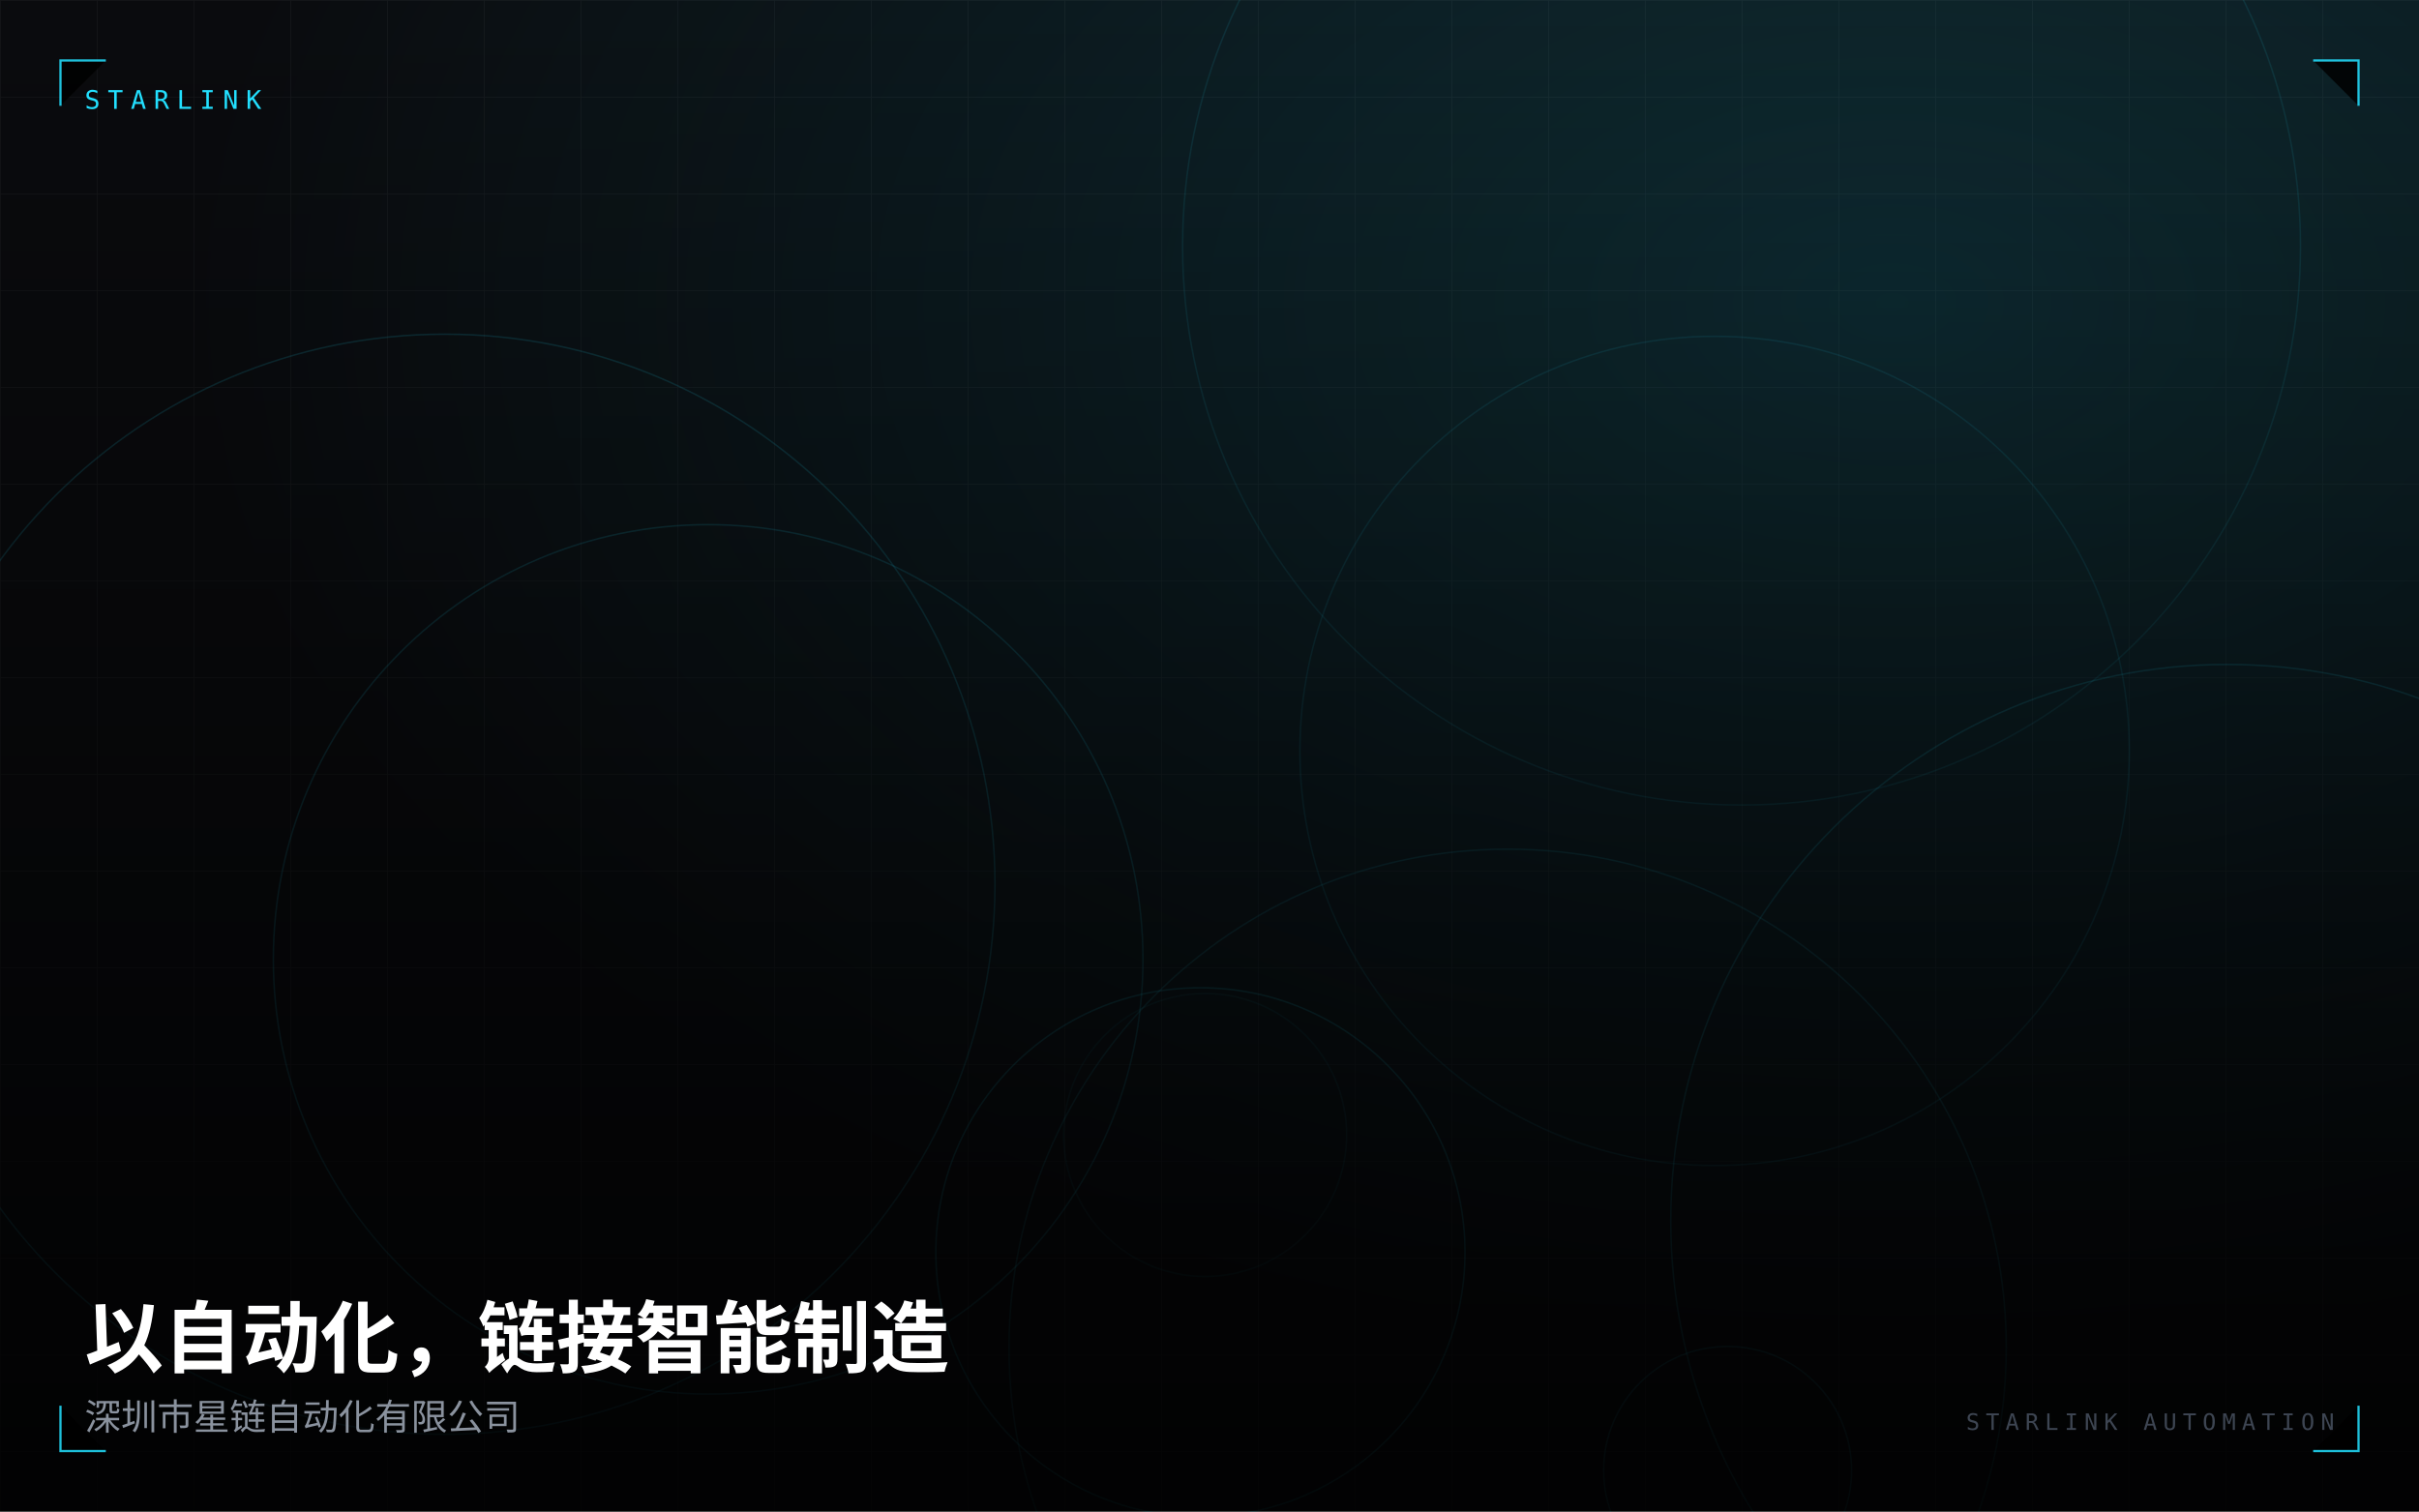
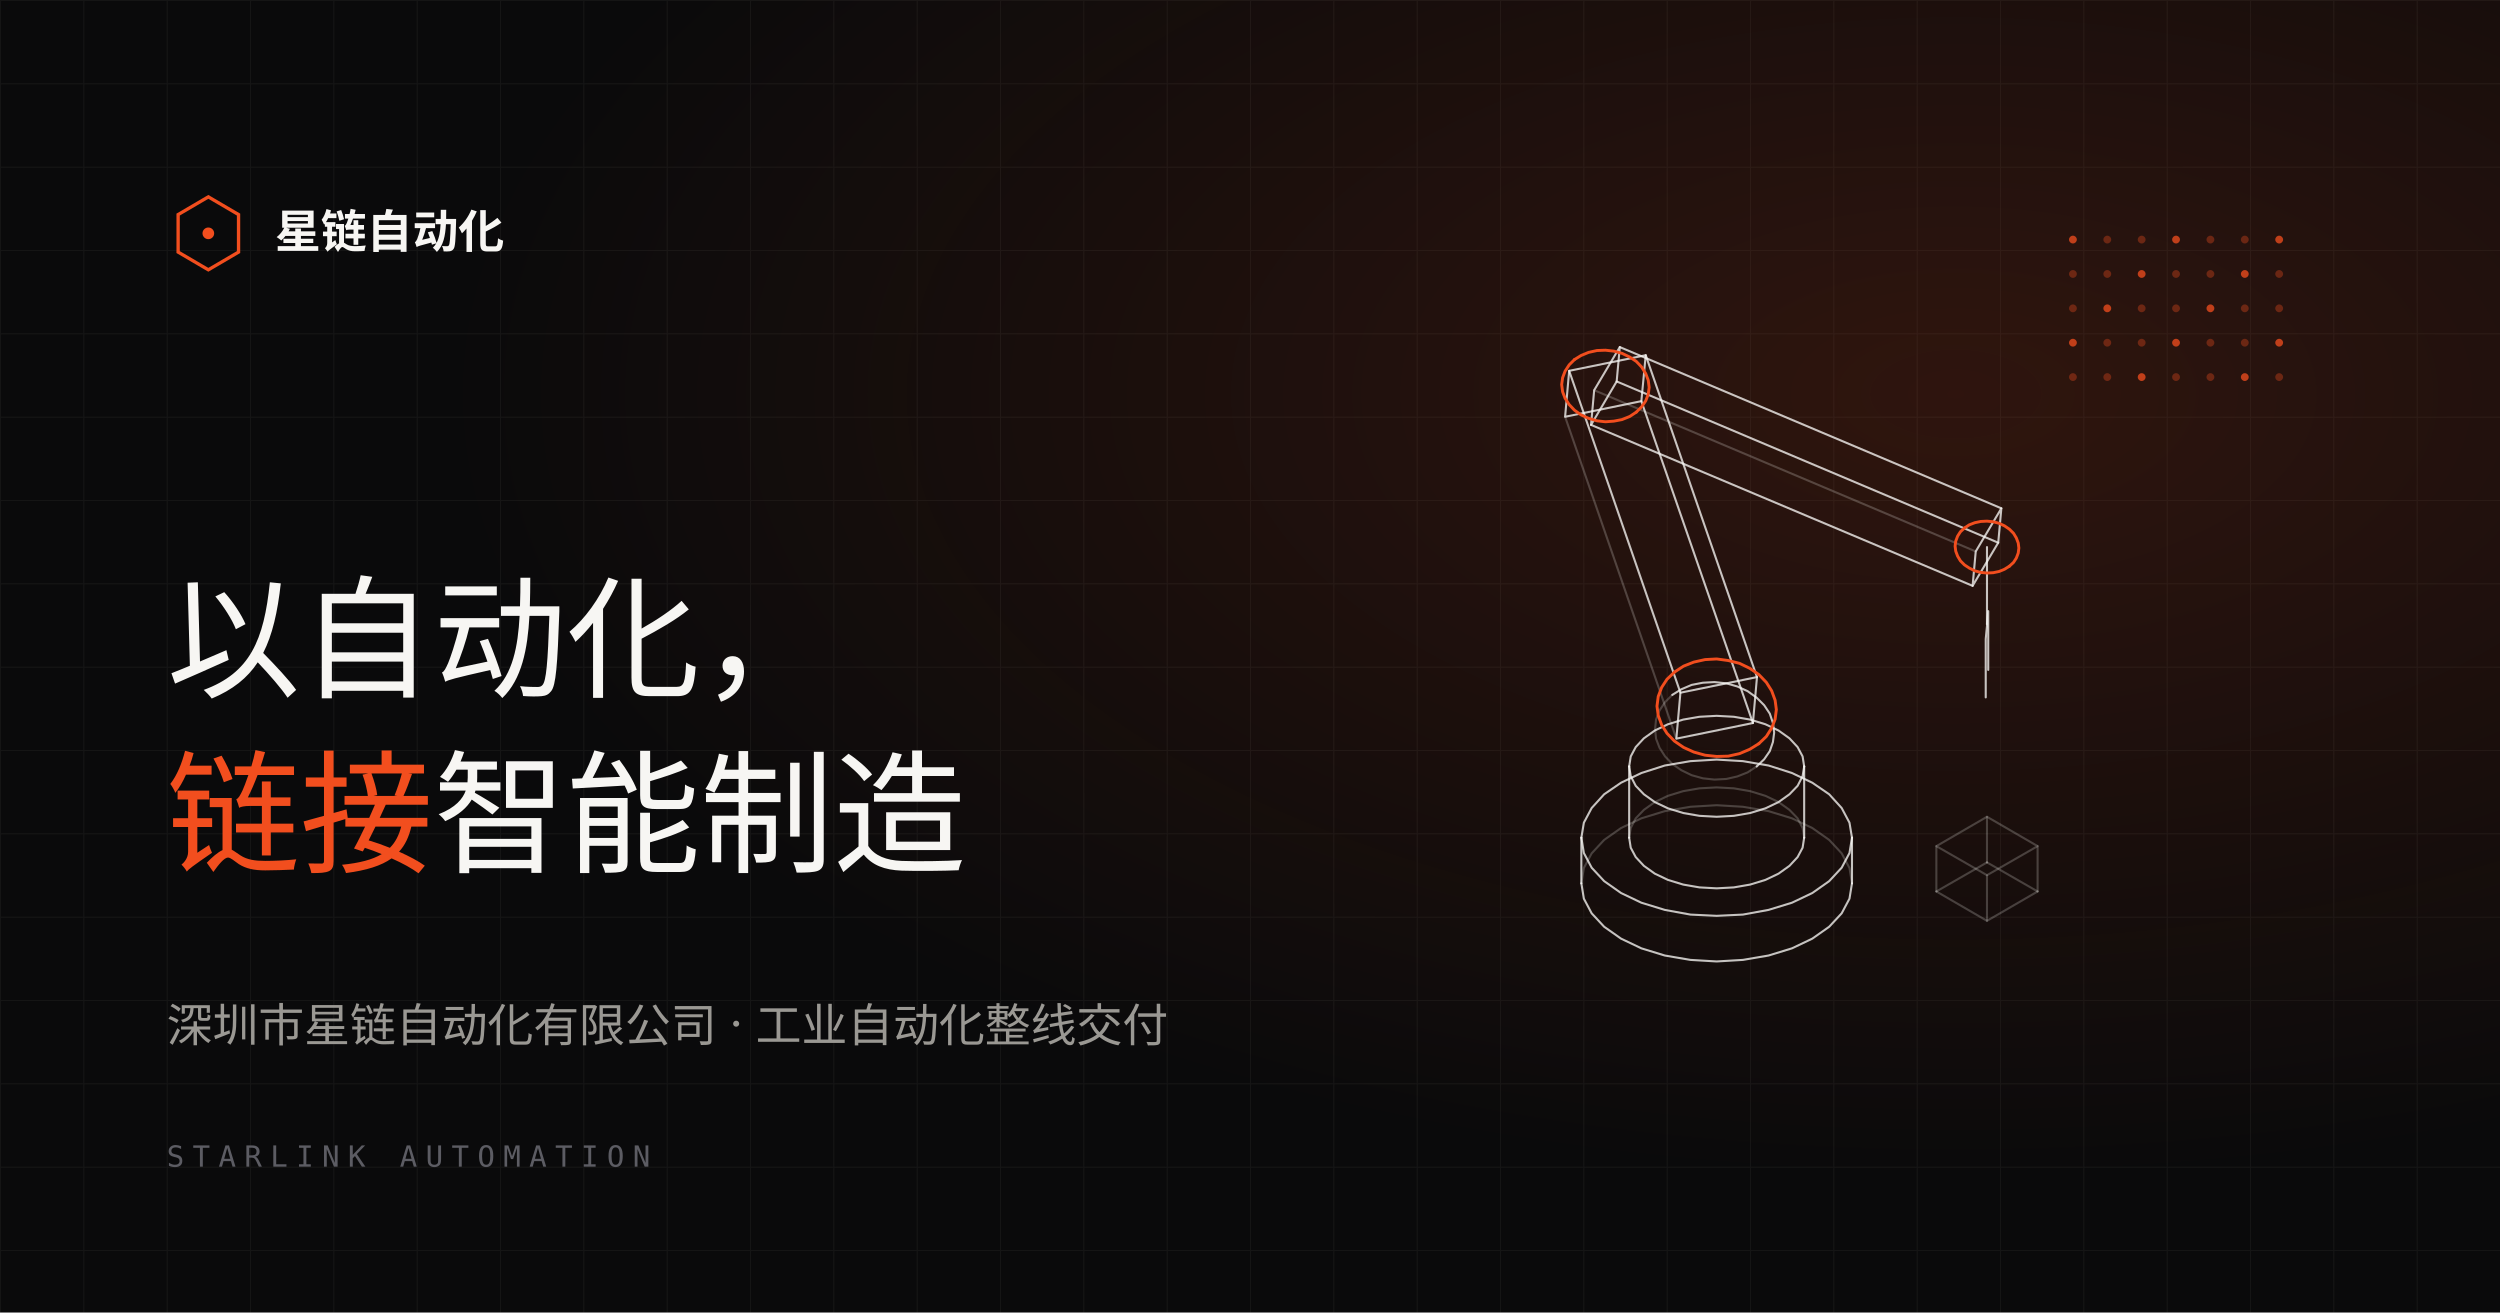
- <svg xmlns="http://www.w3.org/2000/svg" width="1600" height="1000" viewBox="0 0 1600 1000" role="img" aria-label="以自动化，链接智能制造">
+ <svg xmlns="http://www.w3.org/2000/svg" width="1200" height="630" viewBox="0 0 1200 630" role="img" aria-label="深圳市星链自动化有限公司">
  <defs>
-     <pattern id="g" width="64" height="64" patternUnits="userSpaceOnUse">
-       <path d="M64 0H0V64" fill="none" stroke="rgba(255,255,255,0.05)" stroke-width="1" />
+     <pattern id="g" width="40" height="40" patternUnits="userSpaceOnUse">
+       <path d="M40 0H0V40" fill="none" stroke="rgba(247,246,243,0.045)" stroke-width="1" />
    </pattern>
-     <linearGradient id="v" x1="0" y1="0" x2="0" y2="1">
-       <stop offset="0%" stop-color="#000000" stop-opacity="0" />
-       <stop offset="100%" stop-color="#000000" stop-opacity="0.82" />
-     </linearGradient>
-     <radialGradient id="glow" cx="0.78" cy="0.2" r="0.7">
-       <stop offset="0%" stop-color="#22e0ff" stop-opacity="0.16" />
-       <stop offset="100%" stop-color="#22e0ff" stop-opacity="0" />
+     <radialGradient id="glow" cx="0.78" cy="0.3" r="0.6">
+       <stop offset="0" stop-color="#f24e1e" stop-opacity="0.16" />
+       <stop offset="1" stop-color="#f24e1e" stop-opacity="0" />
    </radialGradient>
  </defs>
-   <rect width="1600" height="1000" fill="#0a0b0e" />
-   <rect width="1600" height="1000" fill="url(#g)" />
-   <rect width="1600" height="1000" fill="url(#glow)" />
-   <circle cx="997.2" cy="891.6" r="329.8" fill="none" stroke="rgba(34,224,255,0.13)" stroke-width="1" />
-   <circle cx="294.2" cy="585.0" r="363.9" fill="none" stroke="rgba(34,224,255,0.16)" stroke-width="1" />
-   <circle cx="1142.7" cy="972.8" r="82.0" fill="none" stroke="rgba(34,224,255,0.15)" stroke-width="1" />
-   <circle cx="797.1" cy="750.9" r="93.6" fill="none" stroke="rgba(34,224,255,0.07)" stroke-width="1" />
-   <circle cx="1134.1" cy="496.8" r="274.3" fill="none" stroke="rgba(34,224,255,0.11)" stroke-width="1" />
-   <circle cx="1473.2" cy="807.7" r="368.1" fill="none" stroke="rgba(34,224,255,0.16)" stroke-width="1" />
-   <circle cx="468.4" cy="634.7" r="287.6" fill="none" stroke="rgba(34,224,255,0.16)" stroke-width="1" />
-   <circle cx="794.0" cy="828.5" r="175.0" fill="none" stroke="rgba(34,224,255,0.17)" stroke-width="1" />
-   <circle cx="1151.9" cy="162.9" r="369.7" fill="none" stroke="rgba(34,224,255,0.10)" stroke-width="1" />
-   <rect width="1600" height="1000" fill="url(#v)" />
-   <g stroke="#22e0ff" stroke-width="1.5" opacity="0.85">
-     <path d="M40 70V40H70" />
-     <path d="M1530 40H1560V70" />
-     <path d="M40 930V960H70" />
-     <path d="M1530 960H1560V930" />
+   <rect width="1200" height="630" fill="#0a0a0b" />
+   <rect width="1200" height="630" fill="url(#g)" />
+   <rect width="1200" height="630" fill="url(#glow)" />
+   <g transform="translate(560 70) scale(1.5)">
+     <g fill="none" stroke-linecap="round" stroke-linejoin="round">
+       <g stroke="#f7f6f3" stroke-opacity="0.22" stroke-width="1">
+         <path d="M132.7 236 L133.5 231.1 L136 226.4 L140 222.1 L145.4 218.3 L151.9 215.2 L159.4 212.9 L167.6 211.5 L176 211 L184.4 211.5 L192.6 212.9 L200.1 215.2 L206.6 218.3 L212 222.1 L216 226.4 L218.5 231.1 L219.3 236" vector-effect="non-scaling-stroke" />
+         <path d="M148 221.4 L148.5 218.3 L150.1 215.2 L152.7 212.5 L156.2 210 L160.4 208 L165.3 206.5 L170.5 205.6 L176 205.3 L181.5 205.6 L186.7 206.5 L191.6 208 L195.8 210 L199.3 212.5 L201.9 215.2 L203.5 218.3 L204 221.4" vector-effect="non-scaling-stroke" />
+         <path d="M161.8 175.7 L159.5 178 L157.7 180.7 L156.6 183.6 L156.3 186.6 L156.6 189.7 L157.7 192.6 L159.5 195.4 L161.8 197.8 L164.7 199.8 L168 201.4 L171.6 202.4 L175.3 202.8 L179.1 202.6 L182.6 201.8 L185.9 200.5 L188.8 198.6" vector-effect="non-scaling-stroke" />
+         <path d="M163.1 189.7 L127.5 86.7" vector-effect="non-scaling-stroke" />
+         <path d="M136.8 78.2 L258.9 129.8" vector-effect="non-scaling-stroke" />
+         <path d="M278.7 238.6 L262.5 248 L246.3 238.6" vector-effect="non-scaling-stroke" />
+         <path d="M262.5 214.7 L278.7 224.1 L262.5 233.4 L246.3 224.1 Z" vector-effect="non-scaling-stroke" />
+         <path d="M278.7 238.6 L278.7 224.1" vector-effect="non-scaling-stroke" />
+         <path d="M262.5 248 L262.5 233.4" vector-effect="non-scaling-stroke" />
+         <path d="M246.3 238.6 L246.3 224.1" vector-effect="non-scaling-stroke" />
+         <path d="M262.5 229.3 L278.7 238.6" vector-effect="non-scaling-stroke" />
+         <path d="M262.5 229.3 L246.3 238.6" vector-effect="non-scaling-stroke" />
+         <path d="M262.5 229.3 L262.5 214.7" vector-effect="non-scaling-stroke" />
+       </g>
+       <g stroke="#f7f6f3" stroke-opacity="0.78" stroke-width="1">
+         <path d="M219.3 221.4 L218.5 226.3 L216 231 L212 235.3 L206.6 239.1 L200.1 242.2 L192.6 244.5 L184.4 246 L176 246.4 L167.6 246 L159.4 244.5 L151.9 242.2 L145.4 239.1 L140 235.3 L136 231 L133.5 226.3 L132.7 221.4" vector-effect="non-scaling-stroke" />
+         <path d="M132.7 221.4 L133.5 216.6 L136 211.9 L140 207.5 L145.4 203.8 L151.9 200.7 L159.4 198.3 L167.6 196.9 L176 196.4 L184.4 196.9 L192.6 198.3 L200.1 200.7 L206.6 203.8 L212 207.5 L216 211.9 L218.5 216.6 L219.3 221.4" vector-effect="non-scaling-stroke" />
+         <path d="M219.3 236 L218.5 240.9 L216 245.6 L212 249.9 L206.6 253.7 L200.1 256.8 L192.6 259.1 L184.4 260.5 L176 261 L167.6 260.5 L159.4 259.1 L151.9 256.8 L145.4 253.7 L140 249.9 L136 245.6 L133.5 240.9 L132.7 236" vector-effect="non-scaling-stroke" />
+         <path d="M219.3 236 L219.3 221.4" vector-effect="non-scaling-stroke" />
+         <path d="M132.7 236 L132.7 221.4" vector-effect="non-scaling-stroke" />
+         <path d="M204 198.6 L203.5 201.7 L201.9 204.8 L199.3 207.5 L195.8 210 L191.6 212 L186.7 213.5 L181.5 214.4 L176 214.7 L170.5 214.4 L165.3 213.5 L160.4 212 L156.2 210 L152.7 207.5 L150.1 204.8 L148.5 201.7 L148 198.6" vector-effect="non-scaling-stroke" />
+         <path d="M148 198.6 L148.5 195.4 L150.1 192.4 L152.7 189.6 L156.2 187.1 L160.4 185.1 L165.3 183.6 L170.5 182.7 L176 182.4 L181.5 182.7 L186.7 183.6 L191.6 185.1 L195.8 187.1 L199.3 189.6 L201.9 192.4 L203.5 195.4 L204 198.6" vector-effect="non-scaling-stroke" />
+         <path d="M204 221.4 L203.5 224.6 L201.9 227.6 L199.3 230.4 L195.8 232.9 L191.6 234.9 L186.7 236.4 L181.5 237.3 L176 237.6 L170.5 237.3 L165.3 236.4 L160.4 234.9 L156.2 232.9 L152.7 230.4 L150.1 227.6 L148.5 224.6 L148 221.4" vector-effect="non-scaling-stroke" />
+         <path d="M204 221.4 L204 198.6" vector-effect="non-scaling-stroke" />
+         <path d="M148 221.4 L148 198.6" vector-effect="non-scaling-stroke" />
+         <path d="M188.8 198.6 L191.2 196.3 L193 193.7 L194 190.8 L194.4 187.8 L194 184.7 L193 181.7 L191.2 179 L188.8 176.6 L185.9 174.5 L182.6 173 L179.1 172 L175.3 171.6 L171.6 171.8 L168 172.5 L164.7 173.9 L161.8 175.7" vector-effect="non-scaling-stroke" />
+         <path d="M188.9 170 L187.6 184.7 L163.1 189.7 L164.4 175 Z" vector-effect="non-scaling-stroke" />
+         <path d="M153.3 67 L151.9 81.7 L127.5 86.7 L128.8 72 Z" vector-effect="non-scaling-stroke" />
+         <path d="M188.9 170 L153.3 67" vector-effect="non-scaling-stroke" />
+         <path d="M187.6 184.7 L151.9 81.7" vector-effect="non-scaling-stroke" />
+         <path d="M164.4 175 L128.8 72" vector-effect="non-scaling-stroke" />
+         <path d="M144 75.4 L145 64.4 L136.8 78.2 L135.8 89.3 Z" vector-effect="non-scaling-stroke" />
+         <path d="M266.1 127 L267.1 116 L258.9 129.8 L257.9 140.8 Z" vector-effect="non-scaling-stroke" />
+         <path d="M144 75.4 L266.1 127" vector-effect="non-scaling-stroke" />
+         <path d="M145 64.4 L267.1 116" vector-effect="non-scaling-stroke" />
+         <path d="M135.8 89.3 L257.9 140.8" vector-effect="non-scaling-stroke" />
+         <path d="M262.5 128.4 L262.5 153.3" vector-effect="non-scaling-stroke" />
+         <path d="M262.5 153 L262.9 148.9 L262.9 167.7" vector-effect="non-scaling-stroke" />
+         <path d="M262.5 153.7 L262.1 157.8 L262.1 176.5" vector-effect="non-scaling-stroke" />
+       </g>
+       <g stroke="#f24e1e" stroke-opacity="1" stroke-width="1.4">
+         <path d="M189.5 191.3 L191.9 189 L193.6 186.3 L194.7 183.5 L195.1 180.4 L194.7 177.4 L193.6 174.4 L191.9 171.7 L189.5 169.2 L186.6 167.2 L183.3 165.6 L179.7 164.7 L176 164.2 L172.3 164.4 L168.7 165.2 L165.4 166.5 L162.5 168.4" vector-effect="non-scaling-stroke" />
+         <path d="M162.5 168.4 L160.1 170.7 L158.4 173.3 L157.3 176.2 L156.9 179.3 L157.3 182.3 L158.4 185.3 L160.1 188 L162.5 190.5 L165.4 192.5 L168.7 194 L172.3 195 L176 195.4 L179.7 195.3 L183.3 194.5 L186.6 193.1 L189.5 191.3" vector-effect="non-scaling-stroke" />
+         <path d="M150.3 85.2 L152 83.5 L153.3 81.6 L154.1 79.5 L154.4 77.3 L154.1 75 L153.3 72.9 L152 70.8 L150.3 69 L148.2 67.6 L145.7 66.4 L143.1 65.7 L140.4 65.4 L137.7 65.5 L135 66.1 L132.6 67.1 L130.5 68.4" vector-effect="non-scaling-stroke" />
+         <path d="M130.5 68.4 L128.8 70.1 L127.5 72.1 L126.7 74.2 L126.4 76.4 L126.7 78.7 L127.5 80.8 L128.8 82.8 L130.5 84.6 L132.6 86.1 L135 87.2 L137.7 88 L140.4 88.3 L143.1 88.1 L145.7 87.6 L148.2 86.6 L150.3 85.2" vector-effect="non-scaling-stroke" />
+         <path d="M269.7 134.5 L271 133.3 L271.9 131.9 L272.5 130.3 L272.7 128.7 L272.5 127.1 L271.9 125.5 L271 124 L269.7 122.7 L268.1 121.6 L266.4 120.8 L264.5 120.3 L262.5 120.1 L260.5 120.2 L258.6 120.6 L256.8 121.3 L255.3 122.3" vector-effect="non-scaling-stroke" />
+         <path d="M255.3 122.3 L254 123.5 L253.1 124.9 L252.5 126.5 L252.3 128.1 L252.5 129.7 L253.1 131.3 L254 132.8 L255.3 134.1 L256.8 135.1 L258.6 136 L260.5 136.5 L262.5 136.7 L264.5 136.6 L266.4 136.2 L268.1 135.5 L269.7 134.5" vector-effect="non-scaling-stroke" />
+       </g>
+     </g>
+     <circle cx="290" cy="30" r="1.25" fill="#f24e1e" fill-opacity="0.75" />
+     <circle cx="301" cy="30" r="1.25" fill="#f24e1e" fill-opacity="0.34" />
+     <circle cx="312" cy="30" r="1.25" fill="#f24e1e" fill-opacity="0.34" />
+     <circle cx="323" cy="30" r="1.25" fill="#f24e1e" fill-opacity="0.75" />
+     <circle cx="334" cy="30" r="1.25" fill="#f24e1e" fill-opacity="0.34" />
+     <circle cx="345" cy="30" r="1.25" fill="#f24e1e" fill-opacity="0.34" />
+     <circle cx="356" cy="30" r="1.25" fill="#f24e1e" fill-opacity="0.75" />
+     <circle cx="290" cy="41" r="1.25" fill="#f24e1e" fill-opacity="0.34" />
+     <circle cx="301" cy="41" r="1.25" fill="#f24e1e" fill-opacity="0.34" />
+     <circle cx="312" cy="41" r="1.25" fill="#f24e1e" fill-opacity="0.75" />
+     <circle cx="323" cy="41" r="1.25" fill="#f24e1e" fill-opacity="0.34" />
+     <circle cx="334" cy="41" r="1.25" fill="#f24e1e" fill-opacity="0.34" />
+     <circle cx="345" cy="41" r="1.25" fill="#f24e1e" fill-opacity="0.75" />
+     <circle cx="356" cy="41" r="1.25" fill="#f24e1e" fill-opacity="0.34" />
+     <circle cx="290" cy="52" r="1.25" fill="#f24e1e" fill-opacity="0.34" />
+     <circle cx="301" cy="52" r="1.25" fill="#f24e1e" fill-opacity="0.75" />
+     <circle cx="312" cy="52" r="1.25" fill="#f24e1e" fill-opacity="0.34" />
+     <circle cx="323" cy="52" r="1.25" fill="#f24e1e" fill-opacity="0.34" />
+     <circle cx="334" cy="52" r="1.25" fill="#f24e1e" fill-opacity="0.75" />
+     <circle cx="345" cy="52" r="1.25" fill="#f24e1e" fill-opacity="0.34" />
+     <circle cx="356" cy="52" r="1.25" fill="#f24e1e" fill-opacity="0.34" />
+     <circle cx="290" cy="63" r="1.25" fill="#f24e1e" fill-opacity="0.75" />
+     <circle cx="301" cy="63" r="1.25" fill="#f24e1e" fill-opacity="0.34" />
+     <circle cx="312" cy="63" r="1.25" fill="#f24e1e" fill-opacity="0.34" />
+     <circle cx="323" cy="63" r="1.25" fill="#f24e1e" fill-opacity="0.75" />
+     <circle cx="334" cy="63" r="1.25" fill="#f24e1e" fill-opacity="0.34" />
+     <circle cx="345" cy="63" r="1.25" fill="#f24e1e" fill-opacity="0.34" />
+     <circle cx="356" cy="63" r="1.25" fill="#f24e1e" fill-opacity="0.75" />
+     <circle cx="290" cy="74" r="1.25" fill="#f24e1e" fill-opacity="0.34" />
+     <circle cx="301" cy="74" r="1.25" fill="#f24e1e" fill-opacity="0.34" />
+     <circle cx="312" cy="74" r="1.25" fill="#f24e1e" fill-opacity="0.75" />
+     <circle cx="323" cy="74" r="1.25" fill="#f24e1e" fill-opacity="0.34" />
+     <circle cx="334" cy="74" r="1.25" fill="#f24e1e" fill-opacity="0.34" />
+     <circle cx="345" cy="74" r="1.25" fill="#f24e1e" fill-opacity="0.75" />
+     <circle cx="356" cy="74" r="1.25" fill="#f24e1e" fill-opacity="0.34" />
  </g>
-   <text x="56" y="72" font-family="ui-monospace,SFMono-Regular,Menlo,monospace" font-size="17" letter-spacing="5" fill="#22e0ff">STARLINK</text>
-   <text x="56" y="904" font-family="-apple-system,'PingFang SC','Microsoft YaHei',sans-serif" font-size="52" font-weight="600" fill="#ffffff">以自动化，链接智能制造</text>
-   <text x="56" y="946" font-family="-apple-system,'PingFang SC','Microsoft YaHei',sans-serif" font-size="24" fill="#8a929e">深圳市星链自动化有限公司</text>
-   <text x="1544" y="946" text-anchor="end" font-family="ui-monospace,SFMono-Regular,Menlo,monospace" font-size="15" letter-spacing="4" fill="#3d4552">STARLINK AUTOMATION</text>
+   <g transform="translate(80 92)">
+     <path d="M20 2.5 34.5 11v18L20 37.5 5.5 29V11L20 2.5Z" fill="none" stroke="#f24e1e" stroke-width="1.6" />
+     <circle cx="20" cy="20" r="2.8" fill="#f24e1e" />
+     <text x="52" y="27" font-family="-apple-system,'PingFang SC','Noto Sans SC','Microsoft YaHei',sans-serif" font-size="22" font-weight="600" fill="#f7f6f3">星链自动化</text>
+   </g>
+   <text x="80" y="330" font-family="-apple-system,'PingFang SC','Noto Sans SC','Microsoft YaHei',sans-serif" font-size="64" font-weight="500" fill="#f7f6f3">以自动化，</text>
+   <text x="80" y="414" font-family="-apple-system,'PingFang SC','Noto Sans SC','Microsoft YaHei',sans-serif" font-size="64" font-weight="500" fill="#f7f6f3">
+     <tspan fill="#f24e1e">链接</tspan>智能制造</text>
+   <text x="80" y="500" font-family="-apple-system,'PingFang SC','Noto Sans SC','Microsoft YaHei',sans-serif" font-size="22" fill="#9a9893">深圳市星链自动化有限公司 · 工业自动化整线交付</text>
+   <text x="80" y="560" font-family="ui-monospace,SFMono-Regular,Menlo,Consolas,monospace" font-size="14" letter-spacing="4" fill="#5c5c63">STARLINK AUTOMATION</text>
</svg>
